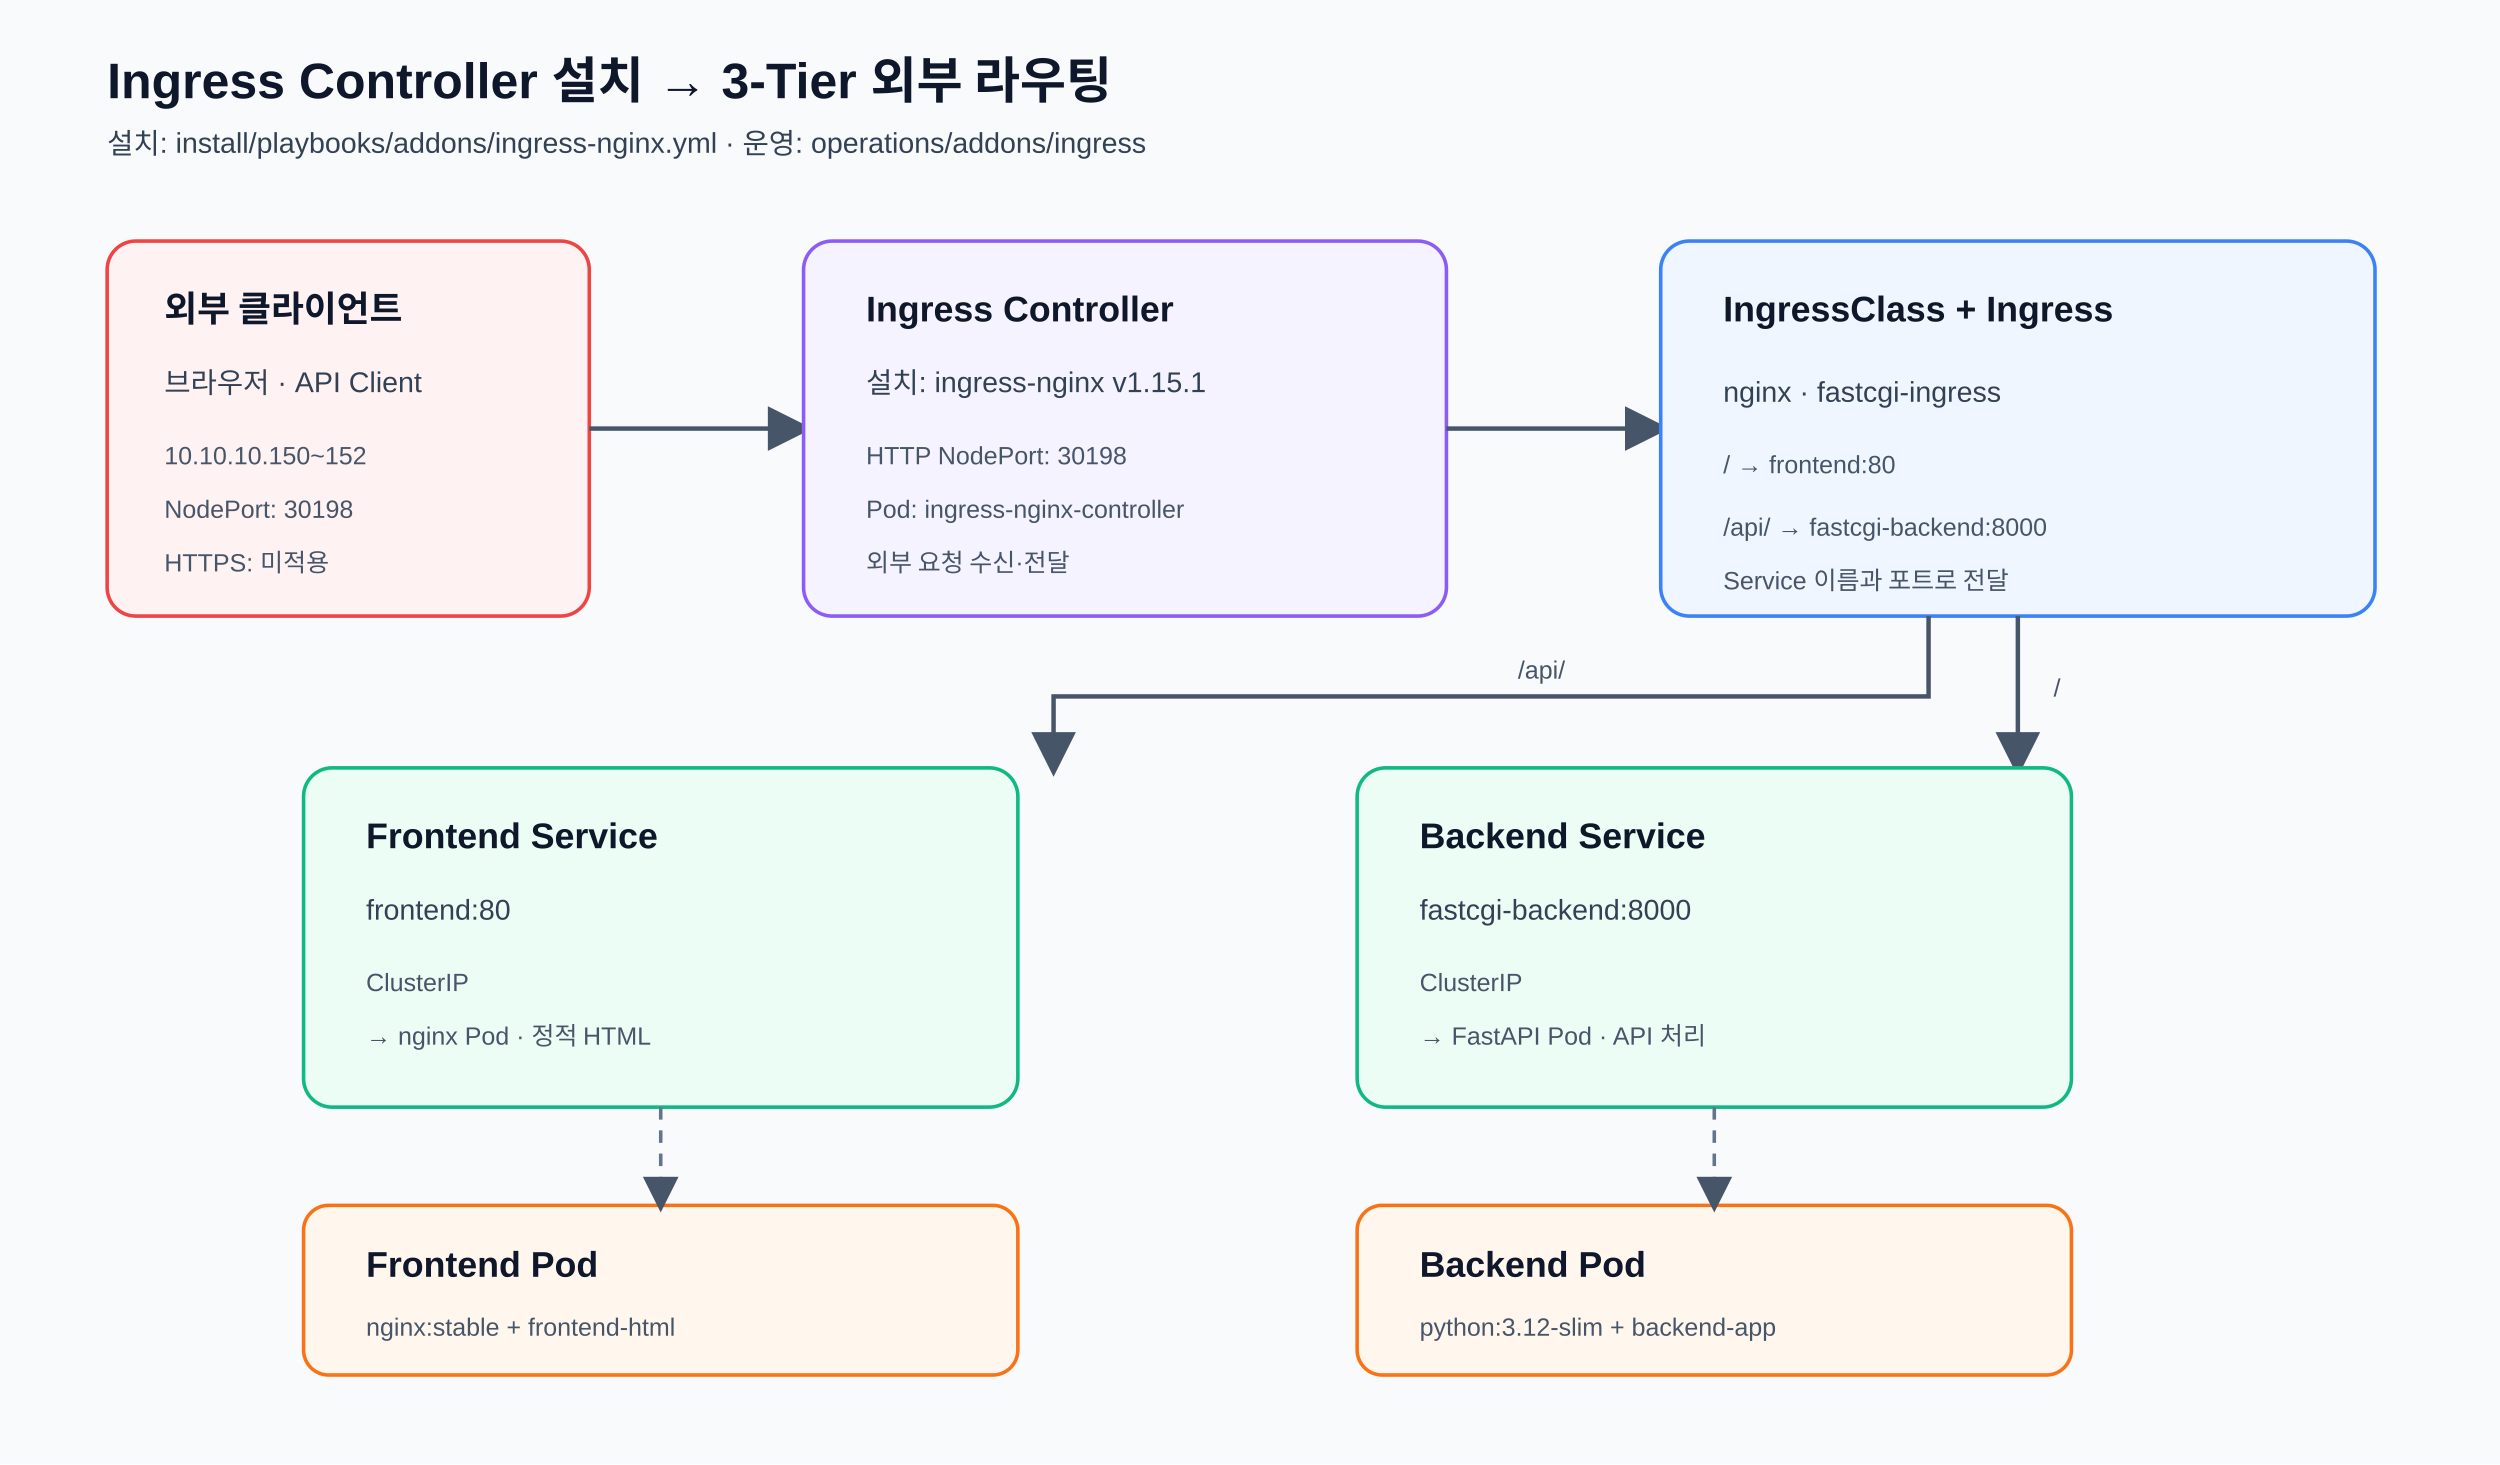
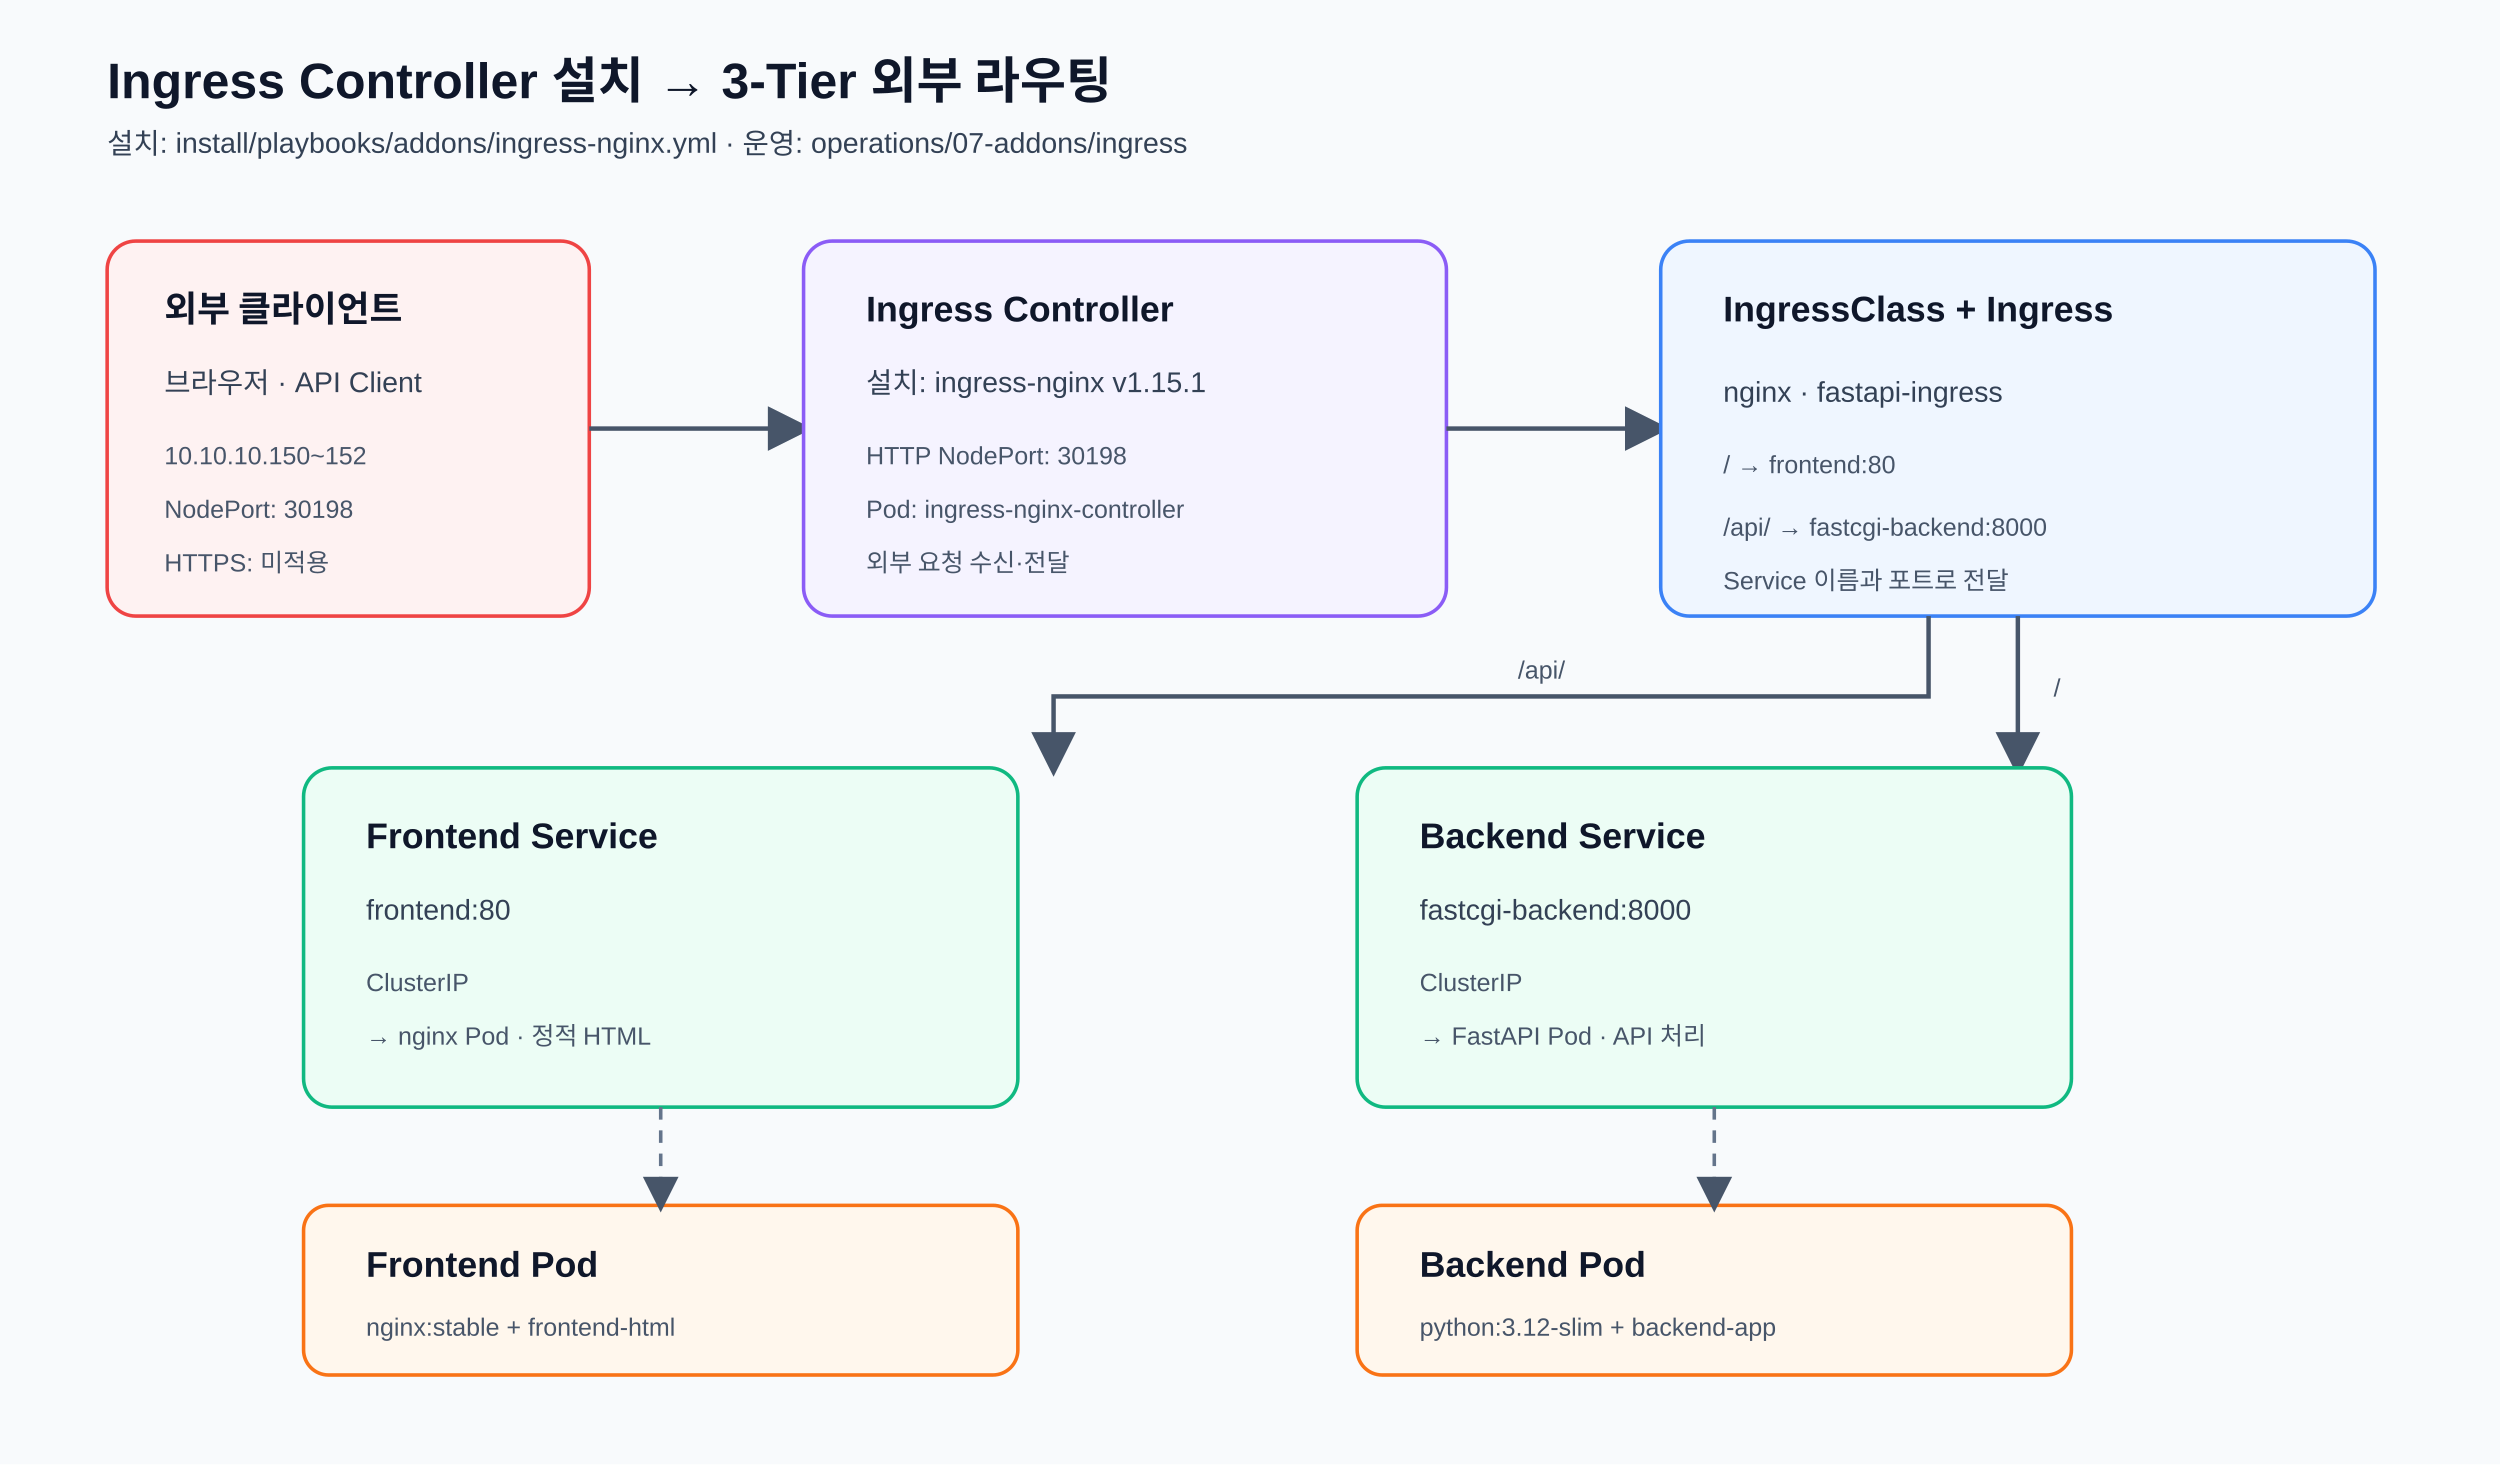
<svg xmlns="http://www.w3.org/2000/svg" width="1400" height="820" viewBox="0 0 1400 820" role="img" aria-labelledby="title desc">
  <defs>
    <marker id="arrow" markerWidth="10" markerHeight="10" refX="8" refY="5" orient="auto">
      <path d="M0,0 L10,5 L0,10 Z" fill="#475569" />
    </marker>
    <style>
      .title { font: 700 28px Arial, sans-serif; fill: #0f172a; }
      .heading { font: 700 20px Arial, sans-serif; fill: #0f172a; }
      .body { font: 16px Arial, sans-serif; fill: #334155; }
      .small { font: 14px Arial, sans-serif; fill: #475569; }
      .external { fill: #fef2f2; stroke: #ef4444; stroke-width: 2; }
      .controller { fill: #f5f3ff; stroke: #8b5cf6; stroke-width: 2; }
      .rule { fill: #eff6ff; stroke: #3b82f6; stroke-width: 2; }
      .service { fill: #ecfdf5; stroke: #10b981; stroke-width: 2; }
      .pod { fill: #fff7ed; stroke: #f97316; stroke-width: 2; }
      .flow { stroke: #475569; stroke-width: 2.5; fill: none; marker-end: url(#arrow); }
      .dashed { stroke: #64748b; stroke-width: 2; fill: none; stroke-dasharray: 7 6; marker-end: url(#arrow); }
    </style>
  </defs>
  <rect width="1400" height="820" fill="#f8fafc" />
  <text x="60" y="55" class="title">Ingress Controller 설치 → 3-Tier 외부 라우팅</text>
-   <text x="60" y="86" class="body">설치: install/playbooks/addons/ingress-nginx.yml · 운영: operations/addons/ingress</text>
+   <text x="60" y="86" class="body">설치: install/playbooks/addons/ingress-nginx.yml · 운영: operations/07-addons/ingress</text>
  <rect x="60" y="135" width="270" height="210" rx="16" class="external" />
  <text x="92" y="180" class="heading">외부 클라이언트</text>
  <text x="92" y="220" class="body">브라우저 · API Client</text>
  <text x="92" y="260" class="small">10.10.10.150~152</text>
  <text x="92" y="290" class="small">NodePort: 30198</text>
  <text x="92" y="320" class="small">HTTPS: 미적용</text>
  <path d="M330 240 H450" class="flow" />
  <rect x="450" y="135" width="360" height="210" rx="16" class="controller" />
  <text x="485" y="180" class="heading">Ingress Controller</text>
  <text x="485" y="220" class="body">설치: ingress-nginx v1.15.1</text>
  <text x="485" y="260" class="small">HTTP NodePort: 30198</text>
  <text x="485" y="290" class="small">Pod: ingress-nginx-controller</text>
  <text x="485" y="320" class="small">외부 요청 수신·전달</text>
  <path d="M810 240 H930" class="flow" />
  <rect x="930" y="135" width="400" height="210" rx="16" class="rule" />
  <text x="965" y="180" class="heading">IngressClass + Ingress</text>
-   <text x="965" y="225" class="body">nginx · fastcgi-ingress</text>
+   <text x="965" y="225" class="body">nginx · fastapi-ingress</text>
  <text x="965" y="265" class="small">/       → frontend:80</text>
  <text x="965" y="300" class="small">/api/ → fastcgi-backend:8000</text>
  <text x="965" y="330" class="small">Service 이름과 포트로 전달</text>
  <path d="M1130 345 V430" class="flow" />
  <text x="1150" y="390" class="small">/</text>
  <path d="M1080 345 V390 H590 V430" class="flow" />
  <text x="850" y="380" class="small">/api/</text>
  <rect x="170" y="430" width="400" height="190" rx="16" class="service" />
  <text x="205" y="475" class="heading">Frontend Service</text>
  <text x="205" y="515" class="body">frontend:80</text>
  <text x="205" y="555" class="small">ClusterIP</text>
  <text x="205" y="585" class="small">→ nginx Pod · 정적 HTML</text>
  <rect x="760" y="430" width="400" height="190" rx="16" class="service" />
  <text x="795" y="475" class="heading">Backend Service</text>
  <text x="795" y="515" class="body">fastcgi-backend:8000</text>
  <text x="795" y="555" class="small">ClusterIP</text>
  <text x="795" y="585" class="small">→ FastAPI Pod · API 처리</text>
  <rect x="170" y="675" width="400" height="95" rx="14" class="pod" />
  <text x="205" y="715" class="heading">Frontend Pod</text>
  <text x="205" y="748" class="small">nginx:stable + frontend-html</text>
  <rect x="760" y="675" width="400" height="95" rx="14" class="pod" />
  <text x="795" y="715" class="heading">Backend Pod</text>
  <text x="795" y="748" class="small">python:3.12-slim + backend-app</text>
  <path d="M370 620 V675" class="dashed" />
  <path d="M960 620 V675" class="dashed" />
</svg>
